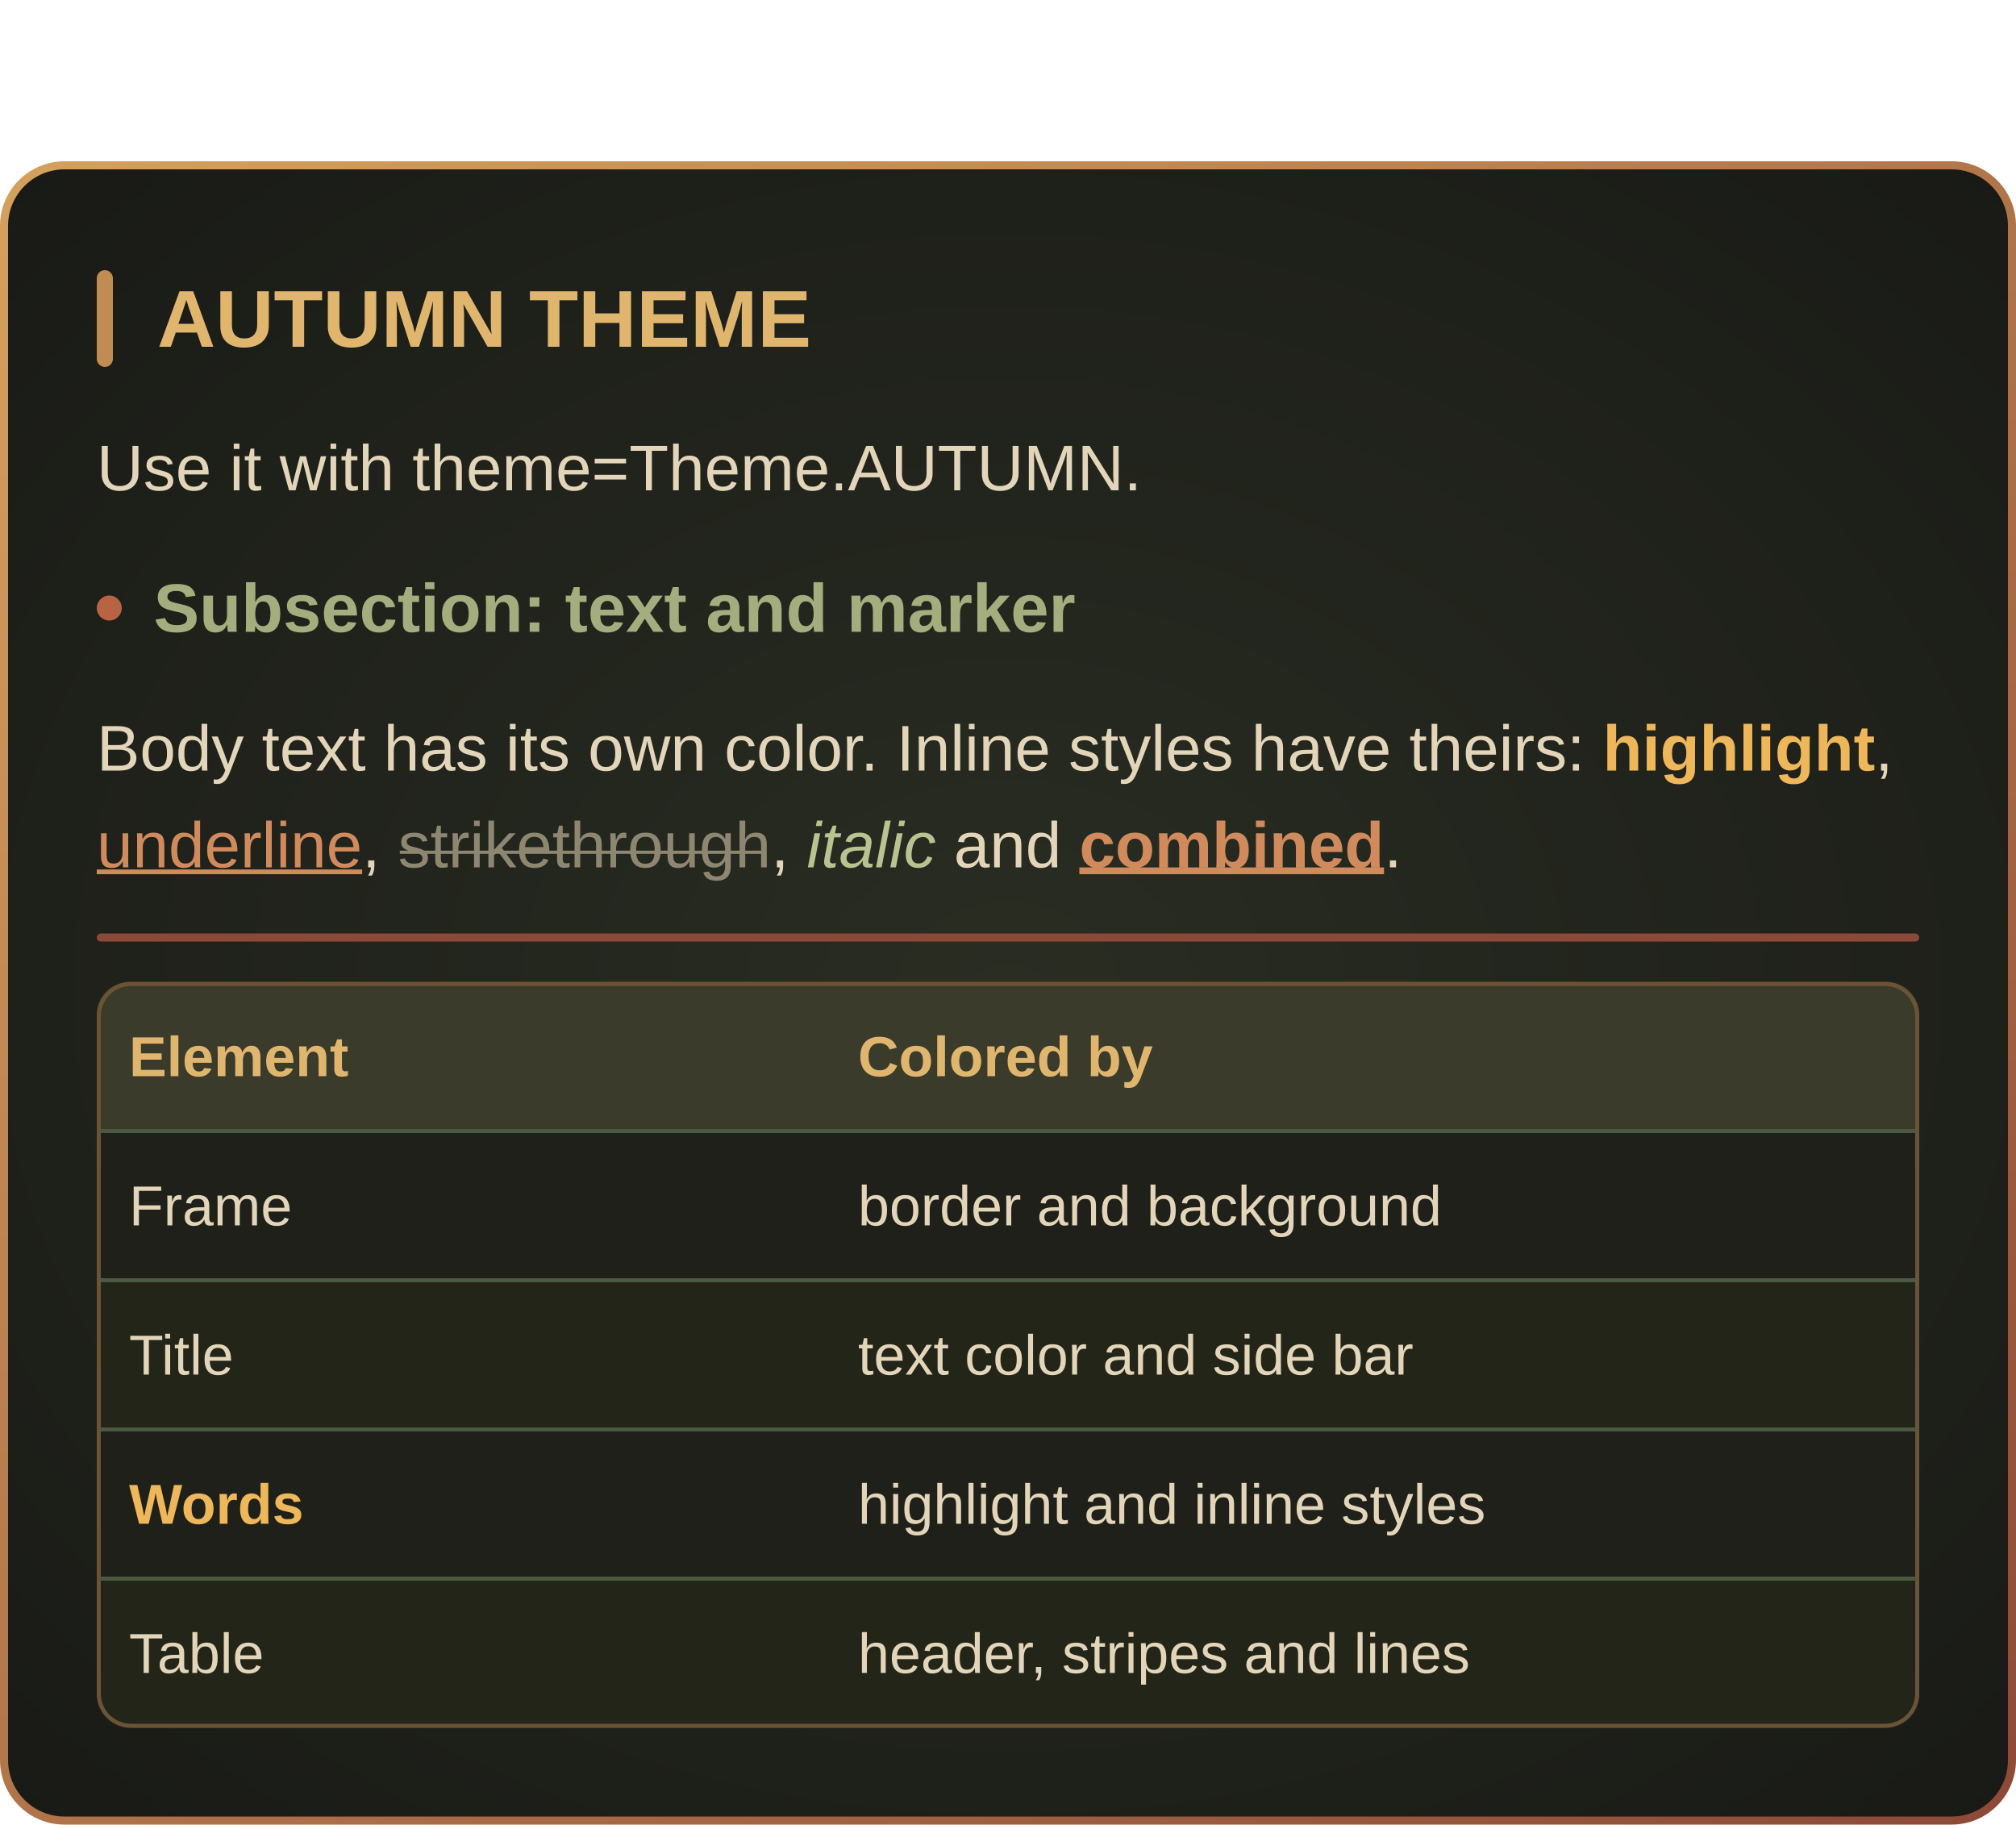
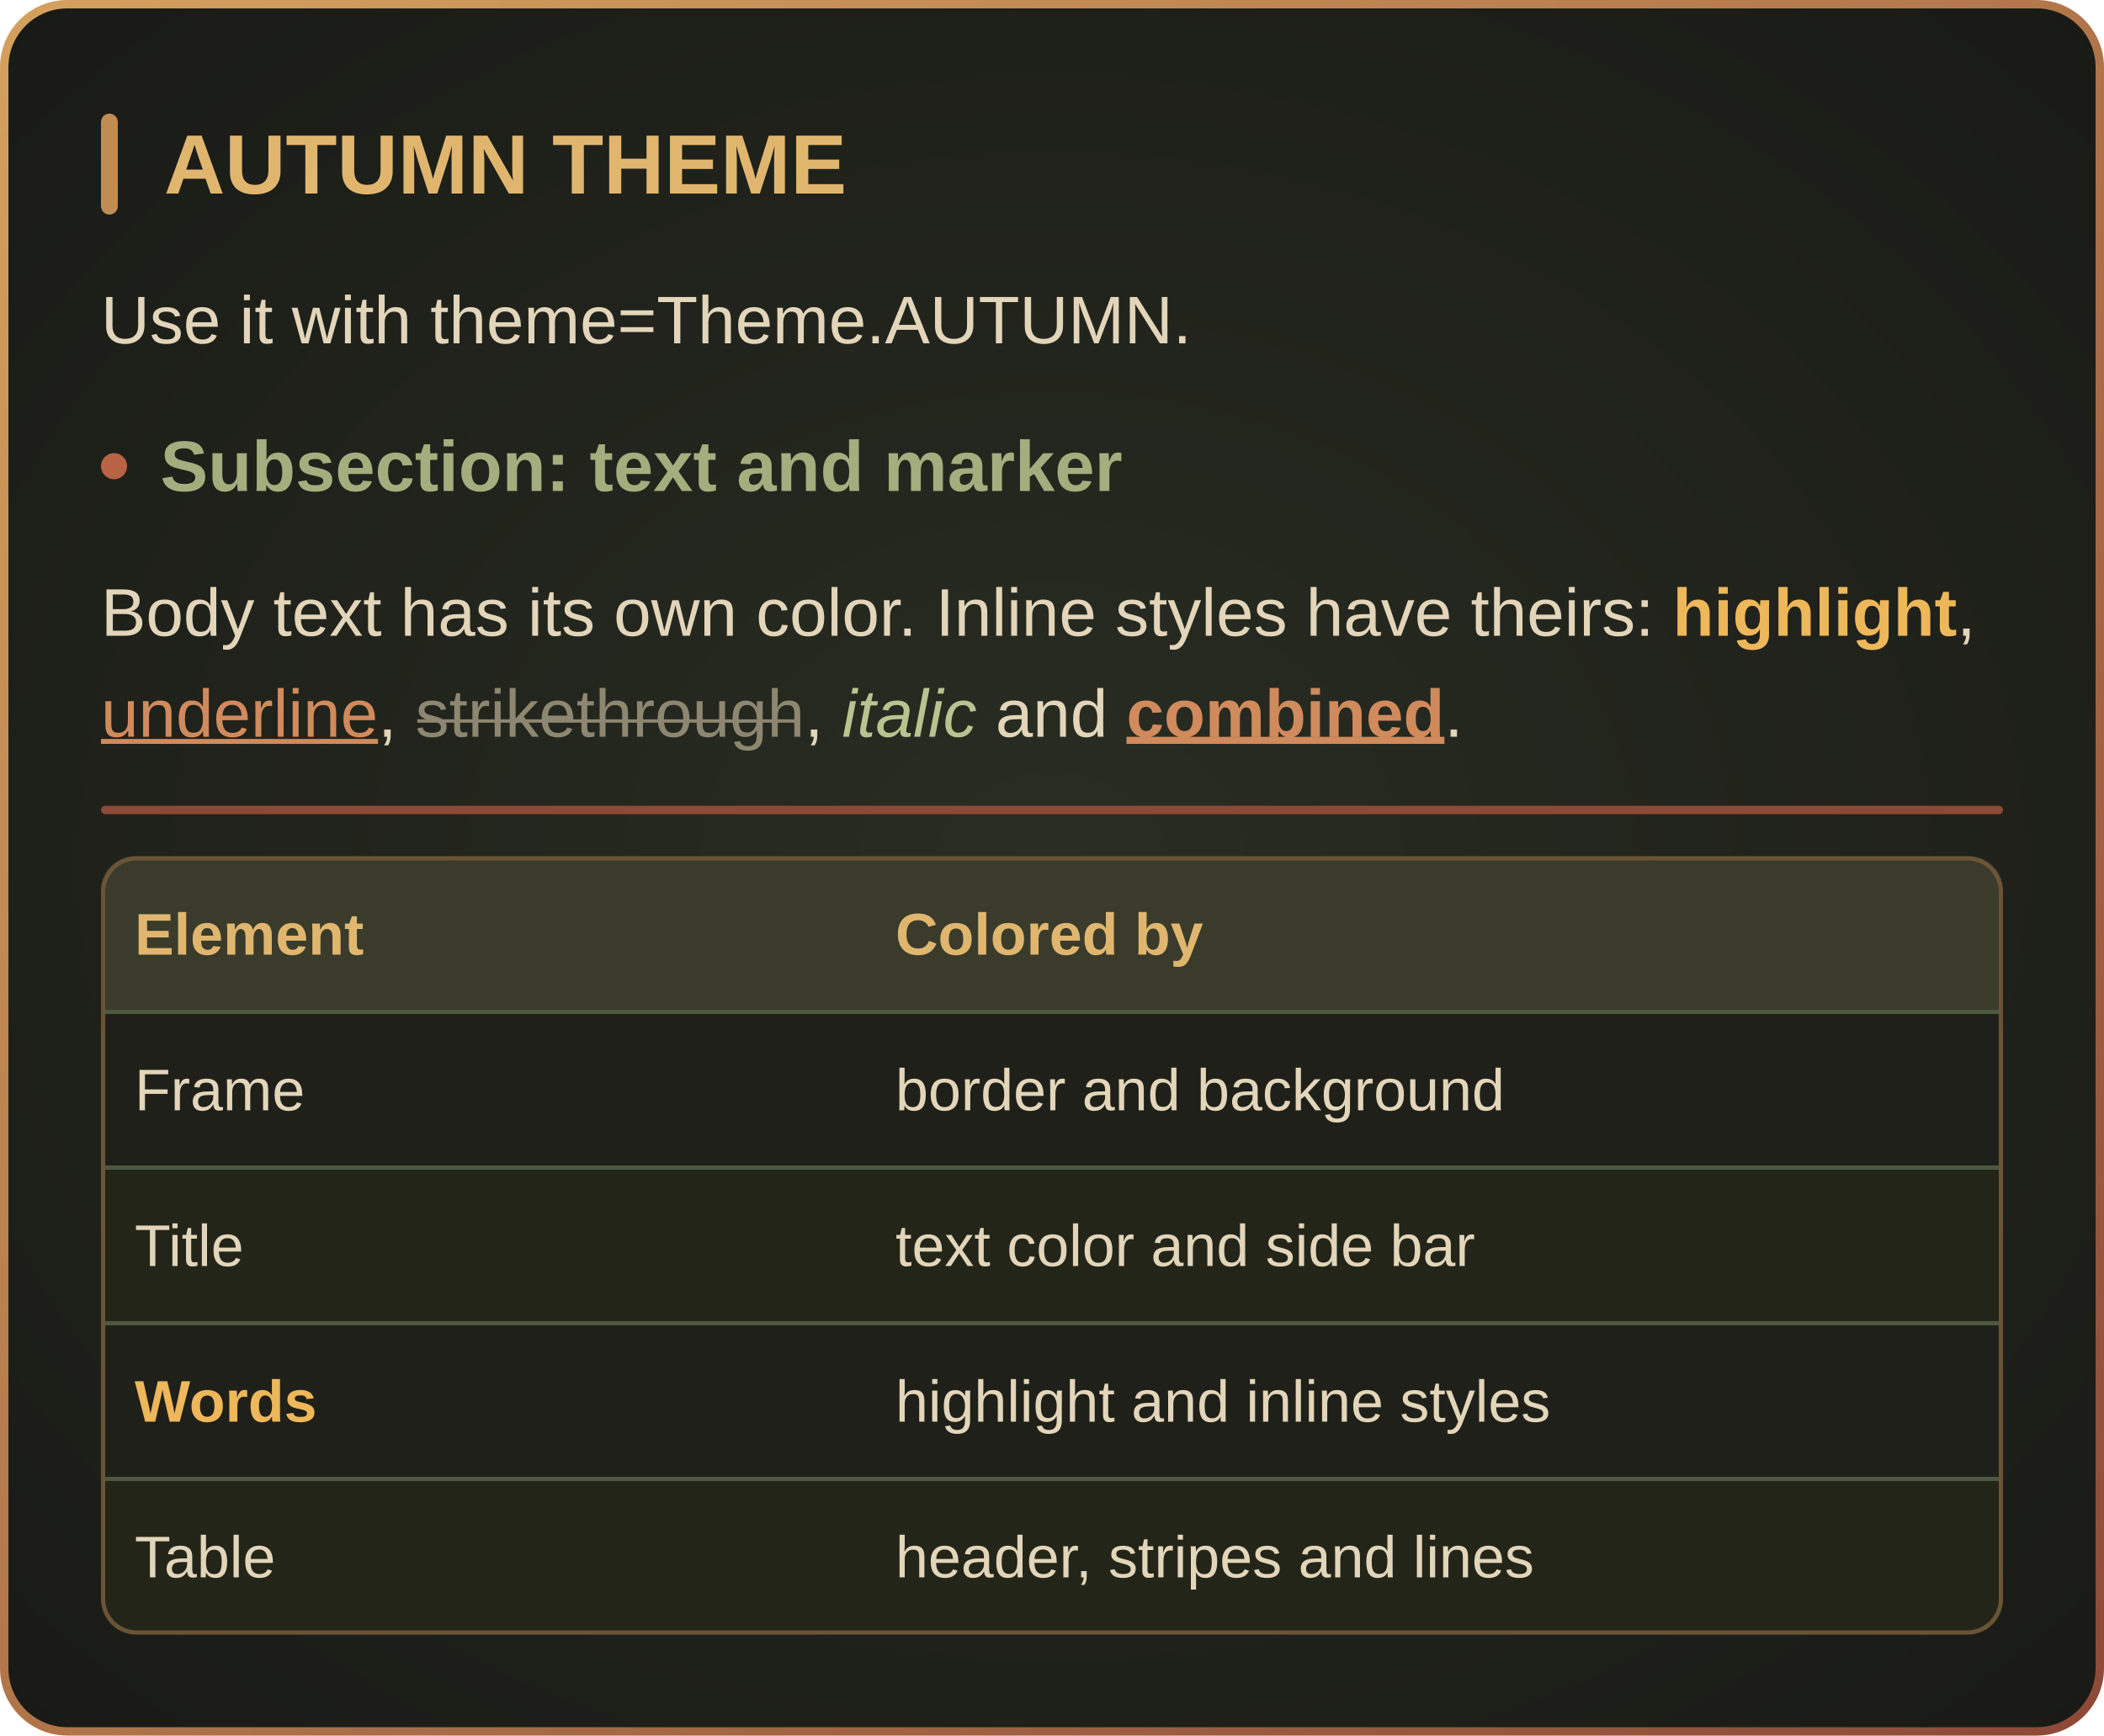
- <svg xmlns="http://www.w3.org/2000/svg" width="500" height="452.5" viewBox="0 0 500 452.5">
+ <svg xmlns="http://www.w3.org/2000/svg" width="500" height="412.5" viewBox="0 0 500 412.5">
  <style>
@keyframes drop-dc5e0af1 {
0% { opacity: 0; transform: translate(0px, -40px) scale(1); } 100% { opacity: 1; transform: translate(0px, 0px) scale(1); }
}
.drop-dc5e0af1 {
  animation: drop-dc5e0af1 0.8s cubic-bezier(0.22, 1, 0.36, 1) 0s 1 both;
  transform-box: fill-box;
  transform-origin: center;
}
@media (prefers-reduced-motion: reduce) {
  .drop-dc5e0af1 { animation: none; }
}
</style>
-   <g transform="translate(0 40)">
+   <g transform="translate(0 0)">
    <g class="drop-dc5e0af1">
      <defs>
        <radialGradient id="background" cx="0.5" cy="0.5" r="0.7">
          <stop offset="0" stop-color="#292D22" />
          <stop offset="1" stop-color="#191A16" />
        </radialGradient>
        <linearGradient id="border" x1="0" y1="0" x2="1" y2="1">
          <stop offset="0" stop-color="#D5A15E" />
          <stop offset="1" stop-color="#8D4937" />
        </linearGradient>
      </defs>
      <rect x="1" y="1" width="498" height="410.5" rx="15" fill="url(#background)" stroke="none" stroke-width="2" />
      <rect x="1" y="1" width="498" height="410.5" rx="15" fill="none" stroke="url(#border)" stroke-width="2" />
      <g font-family="Arial, Helvetica, sans-serif">
        <rect x="24.0" y="27.0" width="4" height="24.0" rx="2" fill="#C18C52" />
        <text x="39.0" y="46.0" font-size="20" fill="#E0B66F" font-weight="700">AUTUMN THEME</text>
        <text x="24.0" y="81.6" font-size="16" fill="#E2D5B9">Use it with theme=Theme.AUTUMN.</text>
        <circle cx="27.1" cy="110.8" r="3.1" fill="#B96345" />
        <text x="38.1" y="116.7" font-size="17" fill="#A3AD7E" font-weight="700">Subsection: text and marker</text>
        <text x="24.0" y="151.1" font-size="16" fill="#E2D5B9">Body text has its own color. Inline styles have theirs: <tspan fill="#EDB75A" font-weight="700">highlight</tspan>,</text>
        <text x="24.0" y="175.1" font-size="16" fill="#E2D5B9">
          <tspan fill="#D08A5C" text-decoration="underline">underline</tspan>, <tspan fill="#8D8670" text-decoration="line-through">strikethrough</tspan>, <tspan fill="#B9C390" font-style="italic">italic</tspan> and <tspan fill="#D08A5C" font-weight="700" text-decoration="underline">combined</tspan>.</text>
        <rect x="24.0" y="191.5" width="452.0" height="2" rx="1" fill="#8D4937" />
        <clipPath id="table-clip-24-204">
          <rect x="24.0" y="203.5" width="452.0" height="185.0" rx="8" />
        </clipPath>
        <g clip-path="url(#table-clip-24-204)">
          <rect x="24.0" y="203.5" width="452.0" height="185.0" fill="#1F2019" />
          <rect x="24.0" y="203.5" width="452.0" height="37.0" fill="#3A3B2A" />
          <rect x="24.0" y="277.5" width="452.0" height="37.0" fill="#232519" />
          <rect x="24.0" y="351.5" width="452.0" height="37.0" fill="#232519" />
        </g>
        <line x1="24.0" y1="240.5" x2="476.0" y2="240.5" stroke="#4B5940" stroke-width="1" />
        <line x1="24.0" y1="277.5" x2="476.0" y2="277.5" stroke="#4B5940" stroke-width="1" />
        <line x1="24.0" y1="314.5" x2="476.0" y2="314.5" stroke="#4B5940" stroke-width="1" />
        <line x1="24.0" y1="351.5" x2="476.0" y2="351.5" stroke="#4B5940" stroke-width="1" />
        <text x="32.0" y="226.9" font-size="14" fill="#E0B66F" font-weight="700">Element</text>
        <text x="212.8" y="226.9" font-size="14" fill="#E0B66F" font-weight="700">Colored by</text>
        <text x="32.0" y="263.9" font-size="14" fill="#E2D5B9">Frame</text>
        <text x="212.8" y="263.9" font-size="14" fill="#E2D5B9">border and background</text>
        <text x="32.0" y="300.9" font-size="14" fill="#E2D5B9">Title</text>
        <text x="212.8" y="300.9" font-size="14" fill="#E2D5B9">text color and side bar</text>
        <text x="32.0" y="337.9" font-size="14" fill="#E2D5B9">
          <tspan fill="#EDB75A" font-weight="700">Words</tspan>
        </text>
        <text x="212.8" y="337.9" font-size="14" fill="#E2D5B9">highlight and inline styles</text>
        <text x="32.0" y="374.9" font-size="14" fill="#E2D5B9">Table</text>
        <text x="212.8" y="374.9" font-size="14" fill="#E2D5B9">header, stripes and lines</text>
        <rect x="24.5" y="204.0" width="451.0" height="184.0" rx="8" fill="none" stroke="#6B5436" stroke-width="1" />
      </g>
    </g>
  </g>
</svg>
